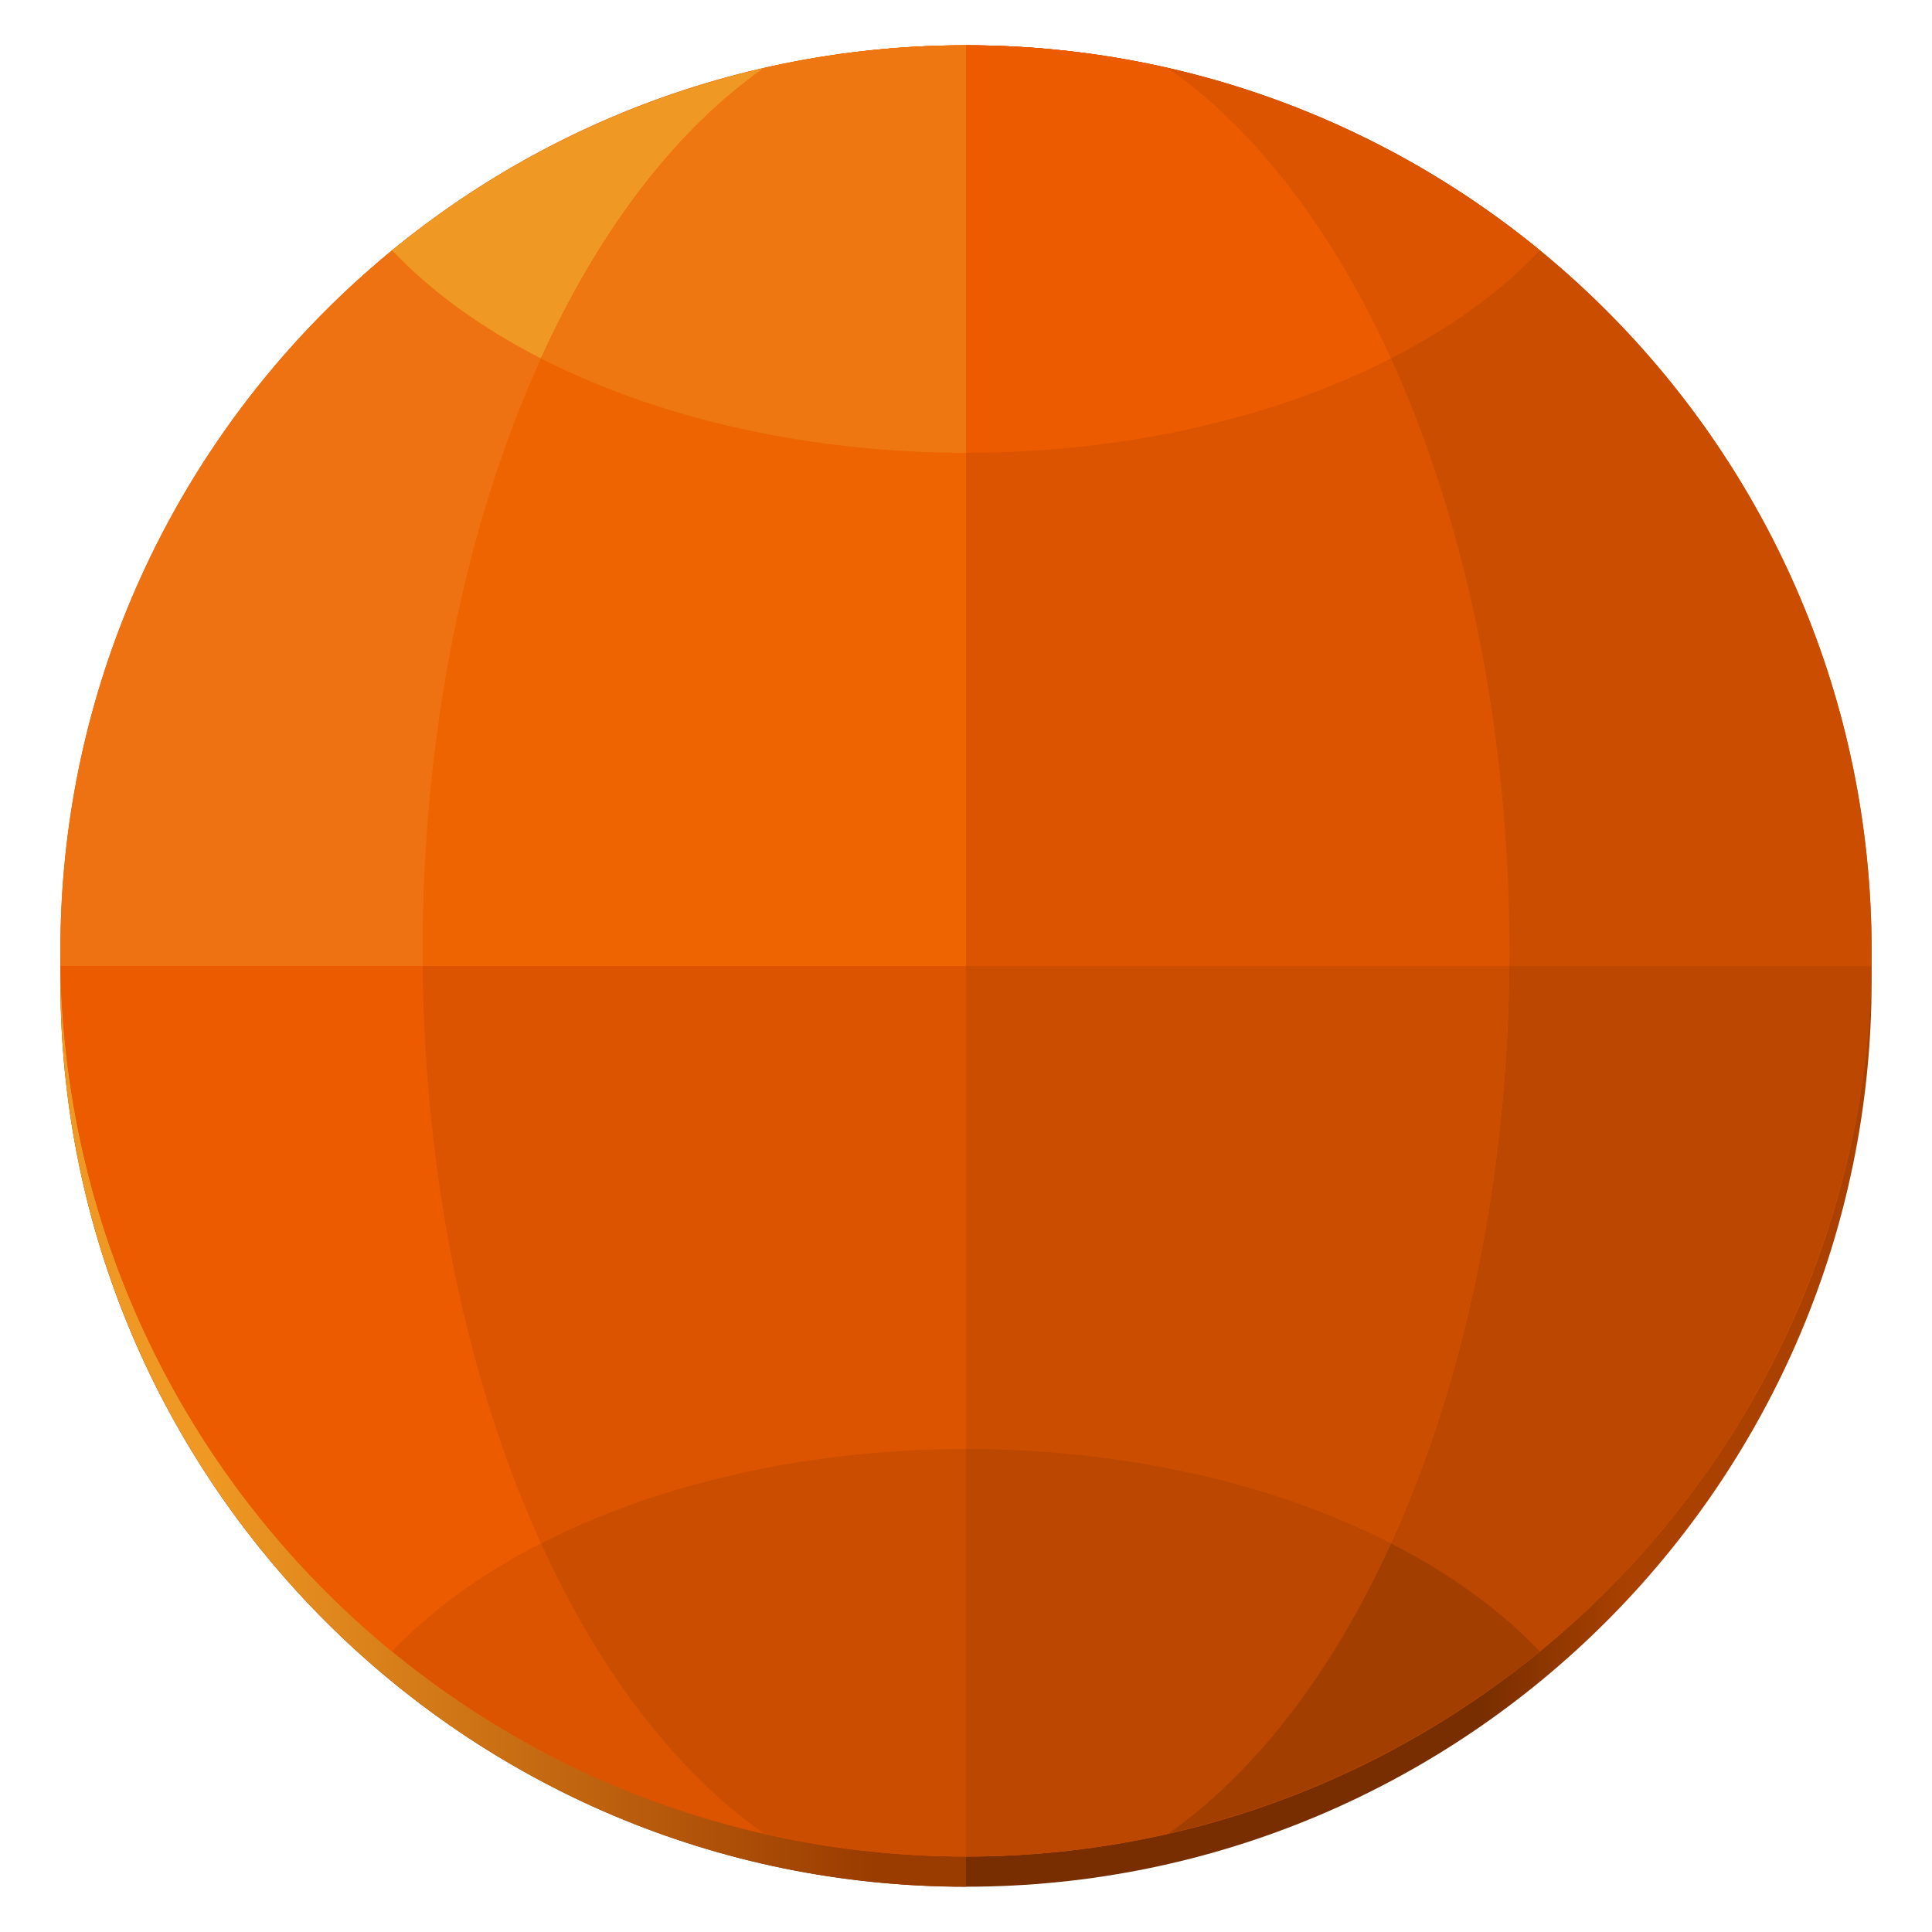
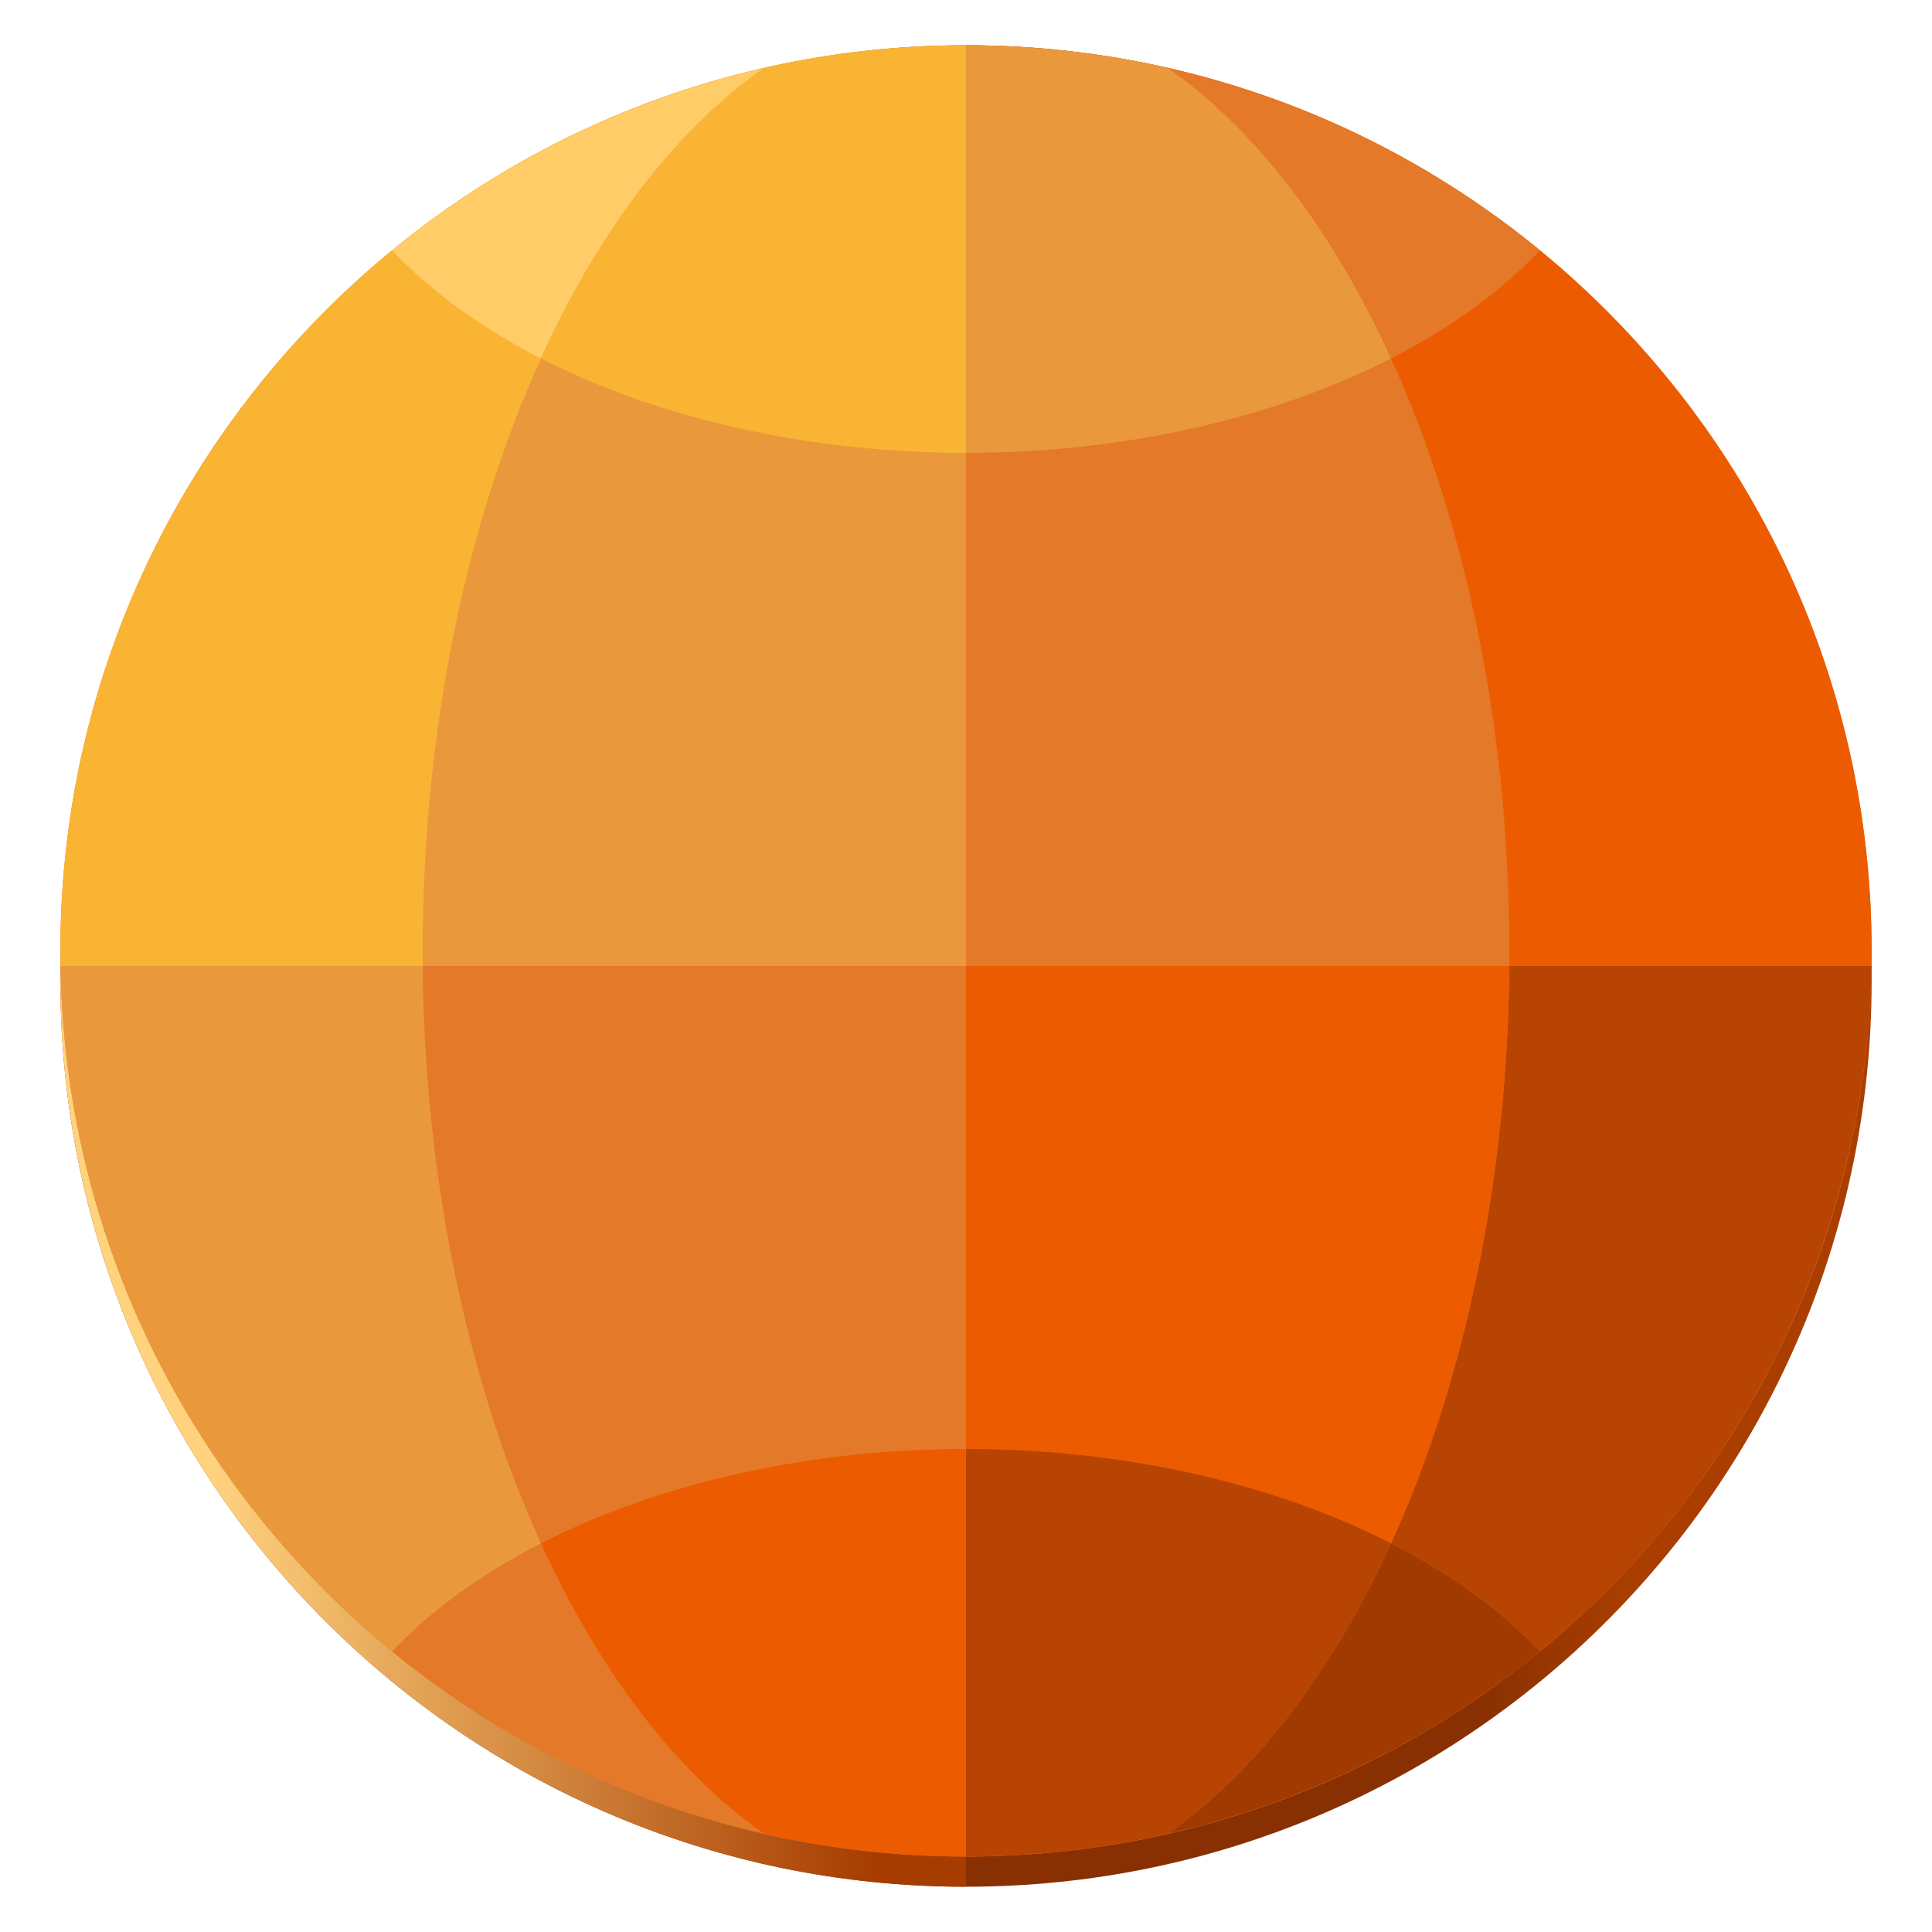
<svg xmlns="http://www.w3.org/2000/svg" height="128px" viewBox="0 0 128 128" width="128px" version="1.1" id="svg28">
  <defs id="defs28" />
  <linearGradient id="a" gradientUnits="userSpaceOnUse" x1="98" x2="108" y1="112" y2="112">
-     <stop offset="0" stop-color="#782e00" id="stop1" />
-     <stop offset="1" stop-color="#aa4100" id="stop2" />
+     <stop offset="0" stop-color="#883001" id="stop1" />
+     <stop offset="1" stop-color="#aa3e00" id="stop2" />
  </linearGradient>
  <linearGradient id="b" gradientTransform="matrix(0 -1 1 0 -157 121)" gradientUnits="userSpaceOnUse" x1="1" x2="1" y1="215" y2="171">
-     <stop offset="0" stop-color="#9a3b00" id="stop3" />
-     <stop offset="1" stop-color="#89eda9" id="stop4" style="stop-color:#ef9823;stop-opacity:1;" />
+     <stop offset="0" stop-color="#a63c00" id="stop3" />
+     <stop offset="1" stop-color="#ffd27e" id="stop4" style="stop-color:#ffd27e;stop-opacity:1;" />
  </linearGradient>
  <filter id="c" height="1" width="1" x="0" y="0">
    <feColorMatrix in="SourceGraphic" type="matrix" values="0 0 0 0 1 0 0 0 0 1 0 0 0 0 1 0 0 0 1 0" id="feColorMatrix4" />
  </filter>
  <mask id="d">
    <g filter="url(#c)" id="g4">
      <rect fill-opacity="0.5" height="128" width="128" id="rect4" />
    </g>
  </mask>
  <clipPath id="e">
    <rect height="152" width="192" id="rect5" />
  </clipPath>
  <mask id="f">
    <g filter="url(#c)" id="g6">
      <rect fill-opacity="0.5" height="128" width="128" id="rect6" />
    </g>
  </mask>
  <clipPath id="g">
    <rect height="152" width="192" id="rect7" />
  </clipPath>
  <mask id="h">
    <g filter="url(#c)" id="g8">
      <rect fill-opacity="0.5" height="128" width="128" id="rect8" />
    </g>
  </mask>
  <clipPath id="i">
    <rect height="152" width="192" id="rect9" />
  </clipPath>
  <path d="m 64 5 c 33.137 0 60 26.863 60 60 s -26.863 60 -60 60 s -60 -26.863 -60 -60 s 26.863 -60 60 -60 z m 0 0" fill="url(#a)" id="path9" />
  <path d="m 64 5 c -33.137 0 -60 26.863 -60 60 s 26.863 60 60 60 z m 0 0" fill="url(#b)" id="path10" />
-   <path d="m 124 63 c 0 33.137 -26.863 60 -60 60 s -60 -26.863 -60 -60 s 26.863 -60 60 -60 s 60 26.863 60 60 z m 0 0" fill="#dc5400" id="path11" />
-   <path d="m 28.004 64 c 0.125 13.914 2.883 27.367 7.836 38.25 c -3.941 2.016 -7.281 4.441 -9.863 7.16 c -13.641 -11.172 -21.676 -27.781 -21.969 -45.41 z m 0 0" fill="#ED5B00" id="path12" />
-   <path d="m 64 96 v 27 c -4.5 0 -8.988 -0.508 -13.375 -1.512 c -5.801 -4.059 -10.895 -10.691 -14.781 -19.238 c 7.902 -4.039 17.867 -6.25 28.156 -6.25 z m 0 0" fill="#cb4e00" id="path13" />
-   <path d="m 99.996 64 c -0.125 13.914 -2.883 27.367 -7.84 38.25 c 3.945 2.016 7.281 4.441 9.863 7.16 c 13.641 -11.172 21.676 -27.781 21.973 -45.41 z m 0 0" fill="#bb4700" id="path14" />
-   <path d="m 64 64 v 59 c 4.5 0 8.988 -0.508 13.375 -1.512 c 13.473 -9.434 22.391 -32.098 22.621 -57.488 z m 0 0" fill="#cb4e00" id="path15" />
-   <path d="m 64 96 v 27 c 4.5 0 8.988 -0.508 13.375 -1.512 c 5.801 -4.059 10.895 -10.691 14.781 -19.238 c -7.902 -4.039 -17.867 -6.25 -28.156 -6.25 z m 0 0" fill="#bb4700" id="path16" />
-   <path d="m 92.16 102.25 c -3.891 8.547 -8.984 15.176 -14.781 19.238 c 9.035 -2.066 17.473 -6.203 24.645 -12.078 c -2.582 -2.719 -5.922 -5.145 -9.863 -7.16 z m 0 0" fill="#893400" id="path17" style="fill:#a23e00;fill-opacity:1" />
-   <path d="m 64 3 c -33.137 0 -60 26.863 -60 60 c 0 0.332 0.004 0.668 0.008 1 h 59.992 z m 0 0" fill="#ee6611" id="path18" style="fill:#ee7211;fill-opacity:1" />
-   <path d="m 50.625 4.508 c -9.039 2.07 -17.477 6.203 -24.648 12.078 c 2.582 2.723 5.922 5.145 9.867 7.164 c 3.891 -8.551 8.984 -15.18 14.781 -19.242 z m 0 0" fill="#ef7123" id="path19" style="fill:#ef9823;fill-opacity:1" />
-   <path d="m 64 3 c -4.5 0 -8.984 0.508 -13.375 1.508 c -13.664 9.57 -22.625 32.734 -22.625 58.492 c 0 0.332 0 0.668 0.004 1 h 35.996 z m 0 0" fill="#ED5B00" id="path20" style="fill:#ed6400;fill-opacity:1" />
-   <path d="m 64 3 c -4.5 0 -8.984 0.508 -13.375 1.508 c -5.797 4.062 -10.891 10.691 -14.781 19.242 c 7.906 4.039 17.867 6.25 28.156 6.25 z m 0 0" fill="#ee6611" id="path21" style="fill:#ee7711;fill-opacity:1" />
-   <path d="m 64 3 c 33.137 0 60 26.863 60 60 c 0 0.332 -0.004 0.668 -0.008 1 h -59.992 z m 0 0" fill="#cb4e00" id="path22" />
-   <path d="m 77.375 4.508 c 9.039 2.07 17.477 6.203 24.648 12.078 c -2.582 2.723 -5.922 5.145 -9.863 7.16 c -3.895 -8.547 -8.988 -15.176 -14.785 -19.238 z m 0 0" fill="#dc5400" id="path23" />
-   <path d="m 64 3 c 4.5 0 8.988 0.508 13.375 1.508 c 13.664 9.57 22.625 32.734 22.625 58.492 c 0 0.332 0 0.668 -0.004 1 h -35.996 z m 0 0" fill="#dc5400" id="path24" />
-   <path d="m 64 3 c 4.5 0 8.988 0.508 13.375 1.508 c 5.797 4.062 10.891 10.691 14.781 19.238 c -7.906 4.043 -17.867 6.254 -28.156 6.254 z m 0 0" fill="#ED5B00" id="path25" />
+   <path d="m 124 63 c 0 33.137 -26.863 60 -60 60 s -60 -26.863 -60 -60 s 26.863 -60 60 -60 s 60 26.863 60 60 z m 0 0" fill="#e47929" id="path11" />
+   <path d="m 28.004 64 c 0.125 13.914 2.883 27.367 7.836 38.25 c -3.941 2.016 -7.281 4.441 -9.863 7.16 c -13.641 -11.172 -21.676 -27.781 -21.969 -45.41 z m 0 0" fill="#e9993c" id="path12" />
+   <path d="m 64 96 v 27 c -4.5 0 -8.988 -0.508 -13.375 -1.512 c -5.801 -4.059 -10.895 -10.691 -14.781 -19.238 c 7.902 -4.039 17.867 -6.25 28.156 -6.25 z m 0 0" fill="#ed5b00" id="path13" />
+   <path d="m 99.996 64 c -0.125 13.914 -2.883 27.367 -7.84 38.25 c 3.945 2.016 7.281 4.441 9.863 7.16 c 13.641 -11.172 21.676 -27.781 21.973 -45.41 z m 0 0" fill="#b84403" id="path14" />
+   <path d="m 64 64 v 59 c 4.5 0 8.988 -0.508 13.375 -1.512 c 13.473 -9.434 22.391 -32.098 22.621 -57.488 z m 0 0" fill="#ed5b00" id="path15" />
+   <path d="m 64 96 v 27 c 4.5 0 8.988 -0.508 13.375 -1.512 c 5.801 -4.059 10.895 -10.691 14.781 -19.238 c -7.902 -4.039 -17.867 -6.25 -28.156 -6.25 z m 0 0" fill="#b84403" id="path16" />
+   <path d="m 92.16 102.25 c -3.891 8.547 -8.984 15.176 -14.781 19.238 c 9.035 -2.066 17.473 -6.203 24.645 -12.078 c -2.582 -2.719 -5.922 -5.145 -9.863 -7.16 z m 0 0" fill="#a03a01" id="path17" style="fill:#a03a01;fill-opacity:1" />
+   <path d="m 64 3 c -33.137 0 -60 26.863 -60 60 c 0 0.332 0.004 0.668 0.008 1 h 59.992 z m 0 0" fill="#fab434" id="path18" style="fill:#fab434;fill-opacity:1" />
+   <path d="m 50.625 4.508 c -9.039 2.07 -17.477 6.203 -24.648 12.078 c 2.582 2.723 5.922 5.145 9.867 7.164 c 3.891 -8.551 8.984 -15.18 14.781 -19.242 z m 0 0" fill="#ffcc68" id="path19" style="fill:#ffcc68;fill-opacity:1" />
+   <path d="m 64 3 c -4.5 0 -8.984 0.508 -13.375 1.508 c -13.664 9.57 -22.625 32.734 -22.625 58.492 c 0 0.332 0 0.668 0.004 1 h 35.996 z m 0 0" fill="#e9993c" id="path20" style="fill:#e9993c;fill-opacity:1" />
+   <path d="m 64 3 c -4.5 0 -8.984 0.508 -13.375 1.508 c -5.797 4.062 -10.891 10.691 -14.781 19.242 c 7.906 4.039 17.867 6.25 28.156 6.25 z m 0 0" fill="#fab434" id="path21" style="fill:#fab434;fill-opacity:1" />
+   <path d="m 64 3 c 33.137 0 60 26.863 60 60 c 0 0.332 -0.004 0.668 -0.008 1 h -59.992 z m 0 0" fill="#ed5b00" id="path22" />
+   <path d="m 77.375 4.508 c 9.039 2.07 17.477 6.203 24.648 12.078 c -2.582 2.723 -5.922 5.145 -9.863 7.16 c -3.895 -8.547 -8.988 -15.176 -14.785 -19.238 z m 0 0" fill="#e47929" id="path23" />
+   <path d="m 64 3 c 4.5 0 8.988 0.508 13.375 1.508 c 13.664 9.57 22.625 32.734 22.625 58.492 c 0 0.332 0 0.668 -0.004 1 h -35.996 z m 0 0" fill="#e47929" id="path24" />
+   <path d="m 64 3 c 4.5 0 8.988 0.508 13.375 1.508 c 5.797 4.062 10.891 10.691 14.781 19.238 c -7.906 4.043 -17.867 6.254 -28.156 6.254 z m 0 0" fill="#e9993c" id="path25" />
  <g clip-path="url(#e)" mask="url(#d)" transform="matrix(1 0 0 1 -8 -16)" id="g26">
    <path d="m 169.5 24 v 1 h 13 v -1 z m 0 0" fill="#2e3436" id="path26" />
  </g>
  <g clip-path="url(#g)" mask="url(#f)" transform="matrix(1 0 0 1 -8 -16)" id="g27">
    <path d="m 169.5 21 v 1 h 13 v -1 z m 0 0" fill="#2e3436" id="path27" />
  </g>
  <g clip-path="url(#i)" mask="url(#h)" transform="matrix(1 0 0 1 -8 -16)" id="g28">
    <path d="m 169.5 27 v 1 h 13 v -1 z m 0 0" fill="#2e3436" id="path28" />
  </g>
</svg>
